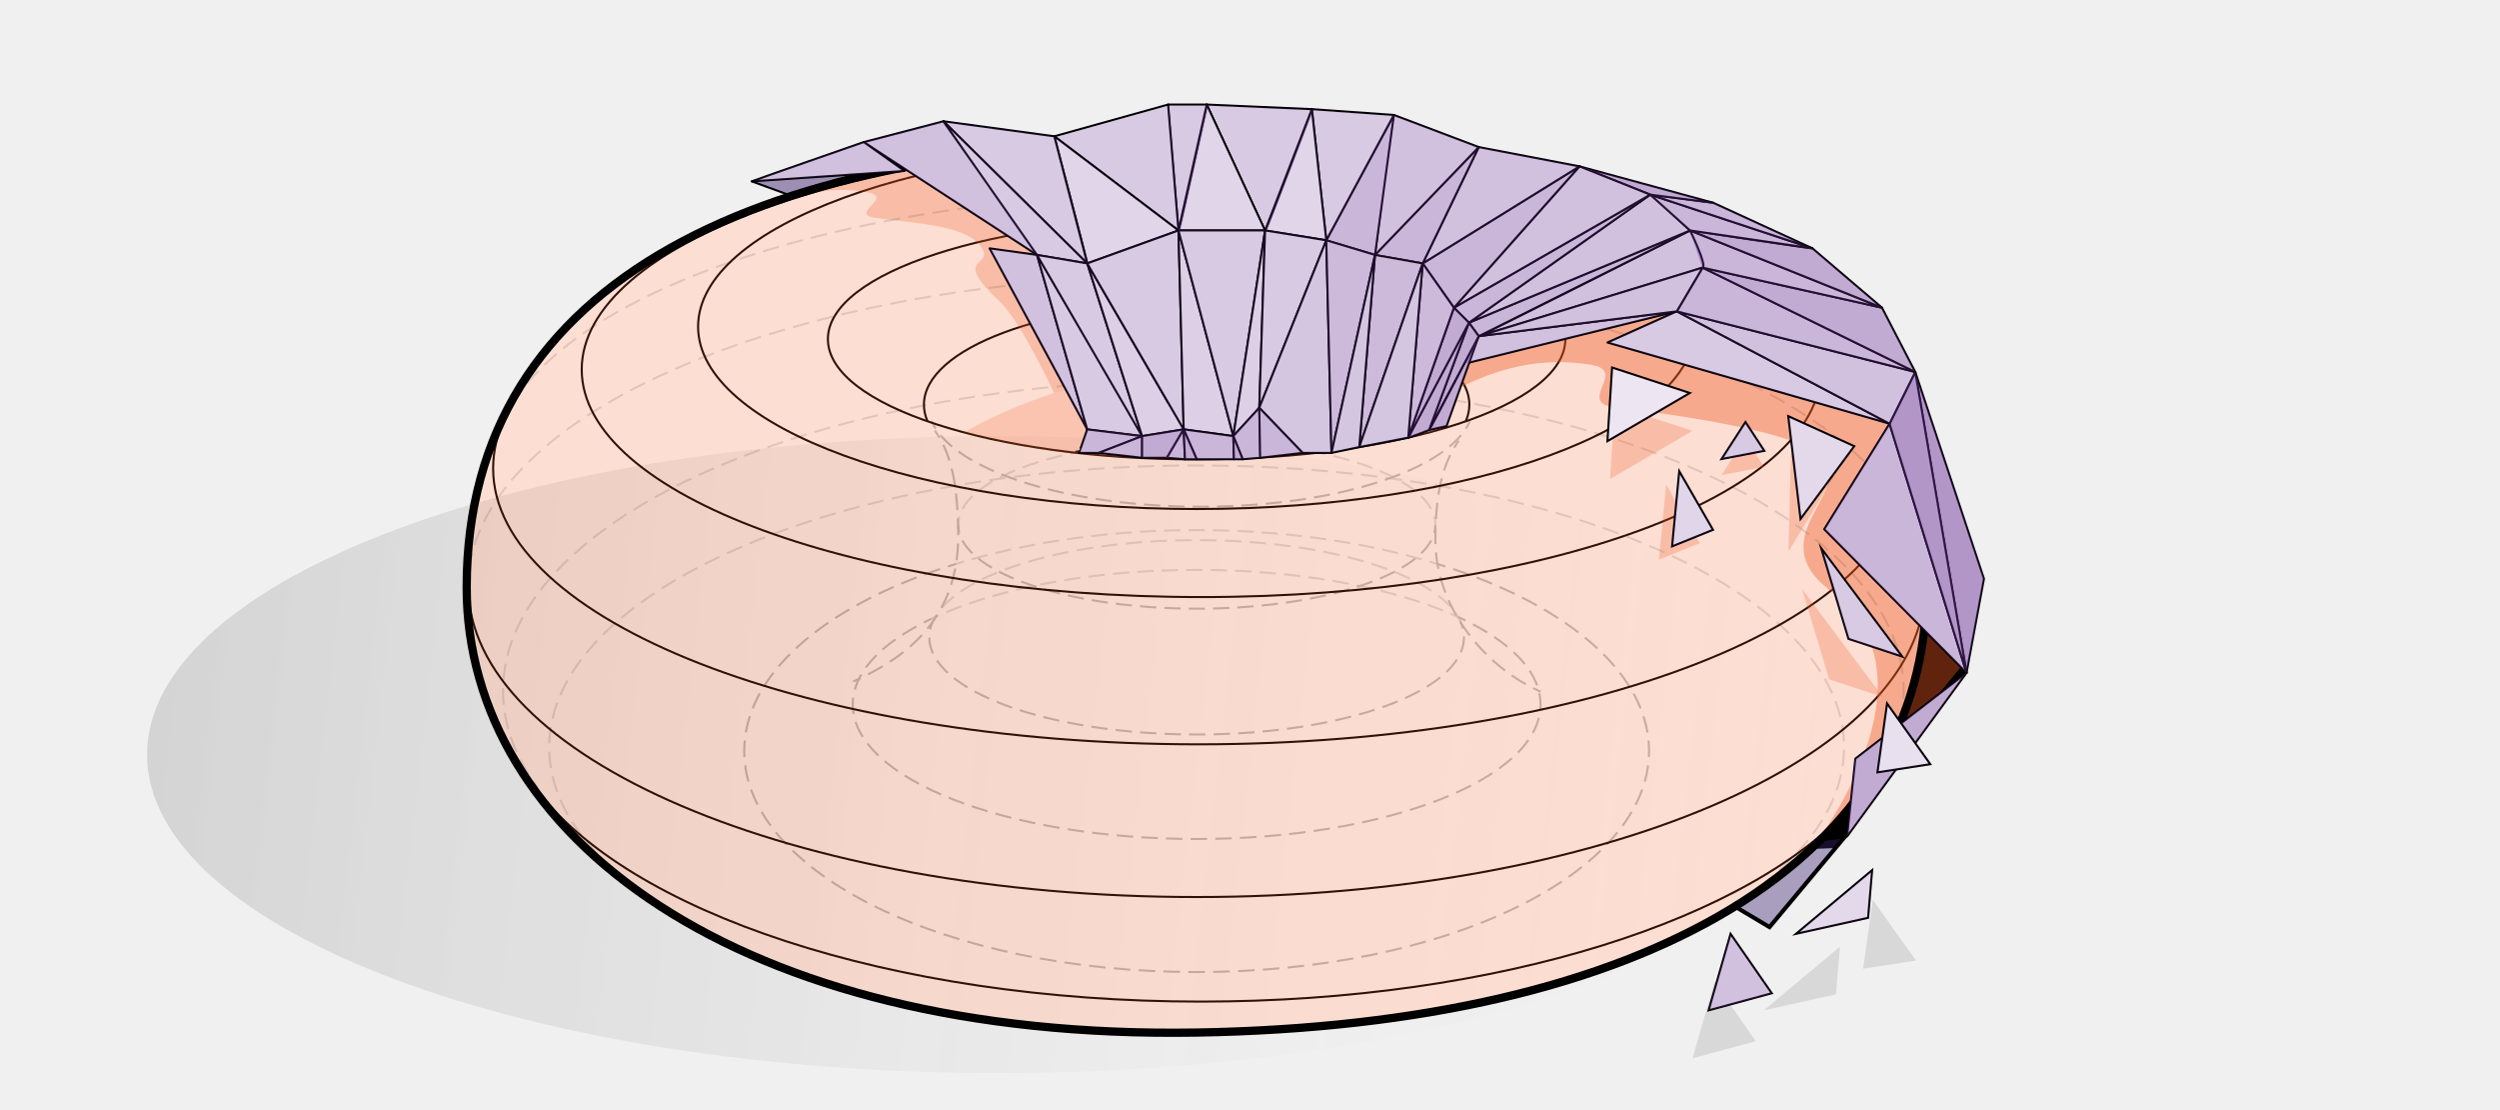
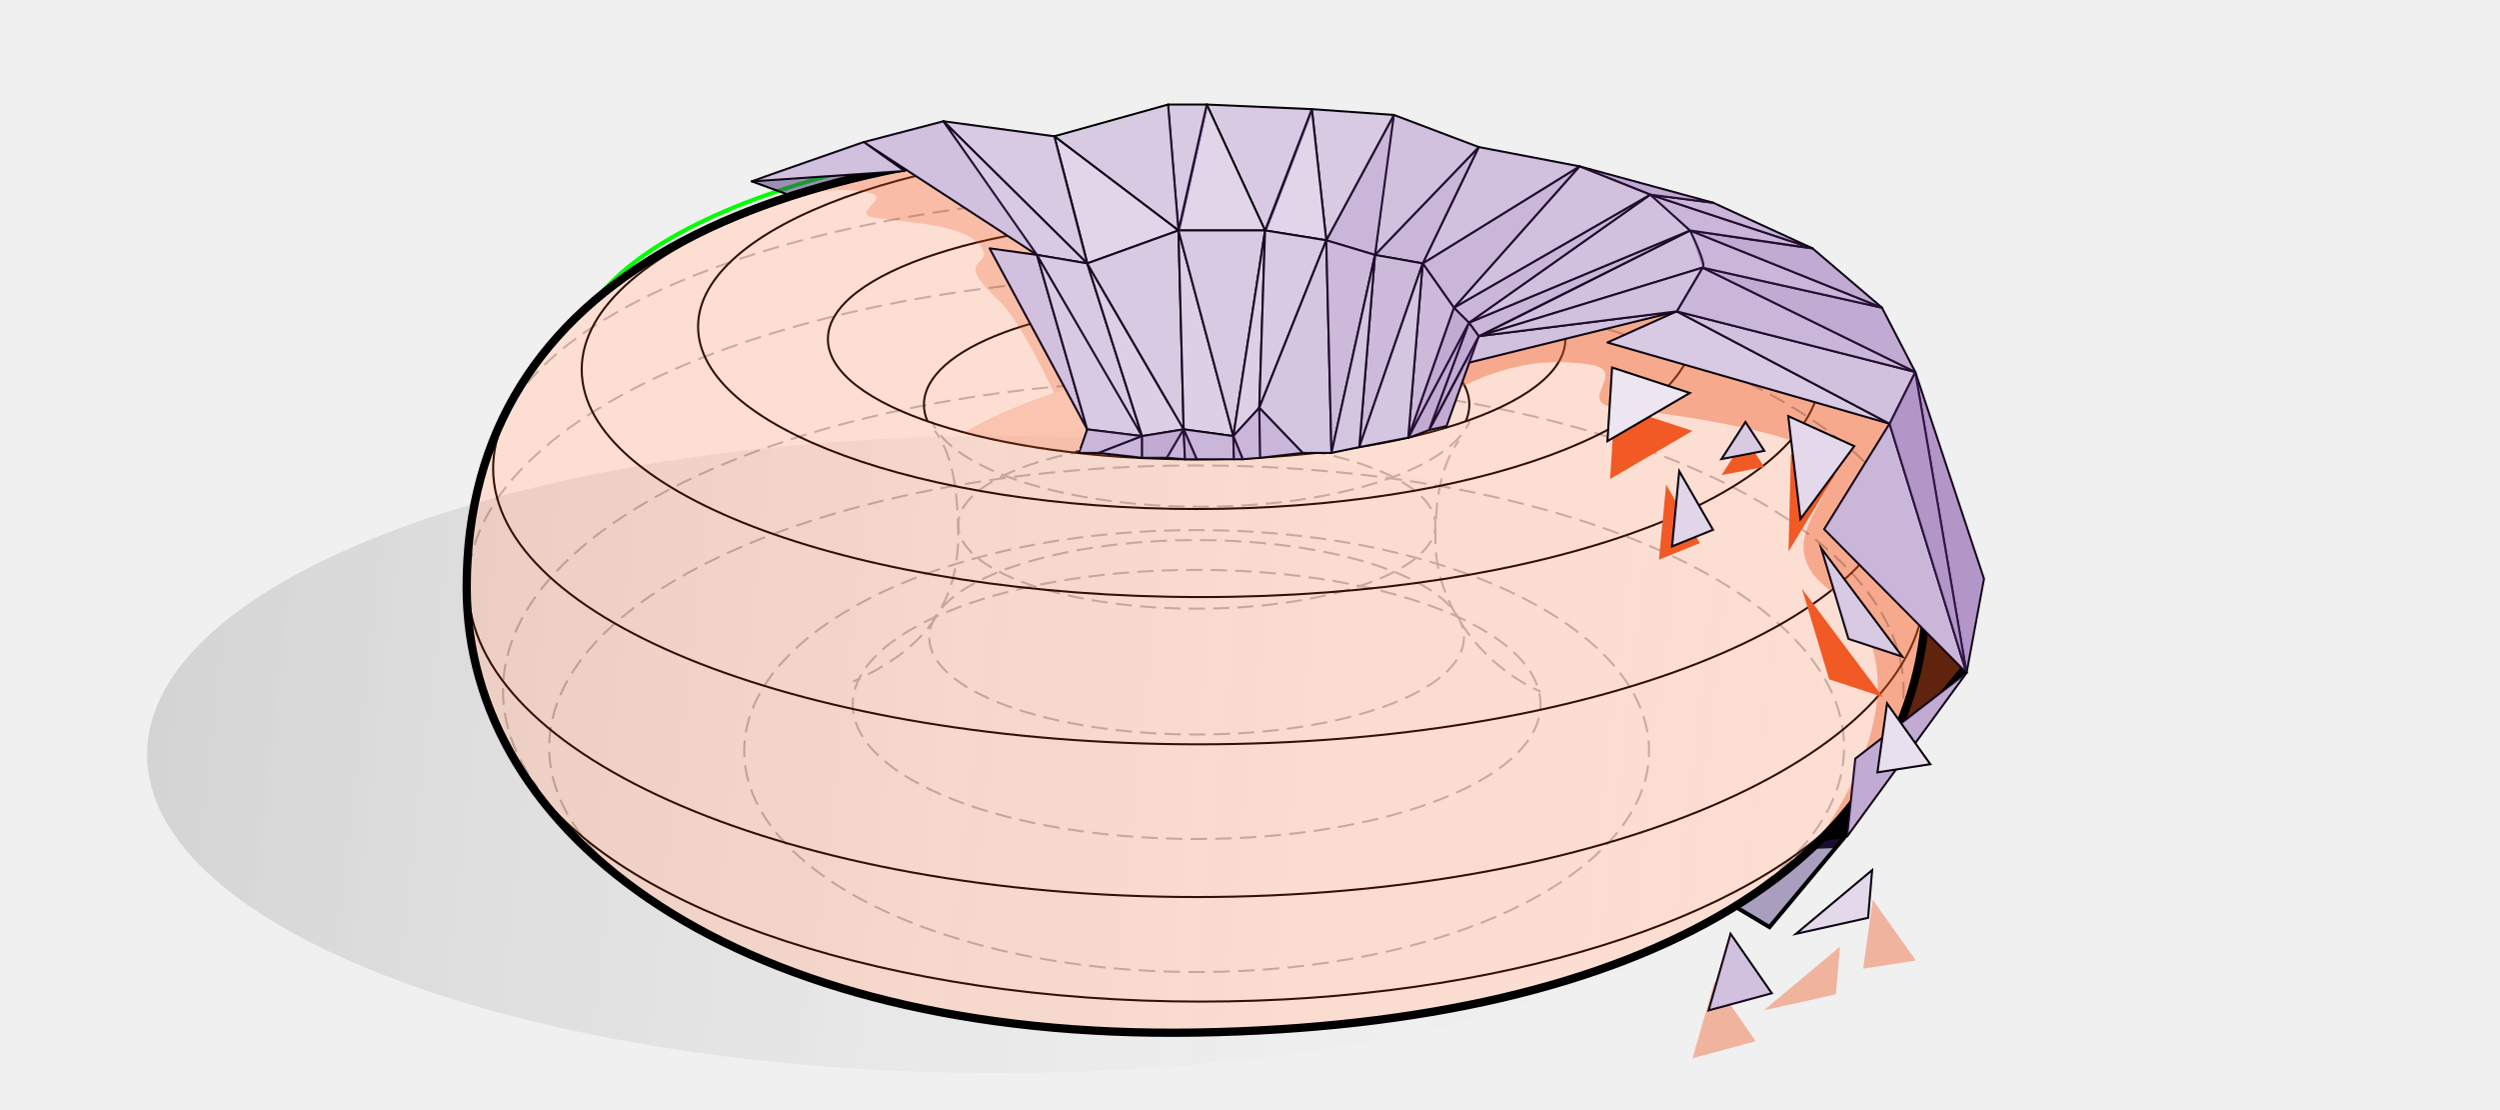
<svg xmlns="http://www.w3.org/2000/svg" version="1.1" x="0px" y="0px" viewBox="0 0 603.91 267.91" style="enable-background:new 0 0 603.91 267.91;" xml:space="preserve">
  <style type="text/css">
	.st0{display:none;}
	.st1{display:inline;fill:none;stroke:#00FF00;stroke-miterlimit:10;}
	.st2{opacity:0.4;fill:#3F2370;}
	.st3{fill:none;stroke:#000000;stroke-miterlimit:10;}
	.st4{opacity:0.47;fill:#3F2370;}
	.st5{fill:none;stroke:#000000;stroke-width:0.5;stroke-linejoin:round;stroke-miterlimit:10;}
	.st6{display:none;fill:#FFFFFF;}
	.st7{fill:#FFFFFF;}
	.st8{opacity:0.15;fill:url(#SVGID_1_);}
	.st9{fill:none;stroke:#000000;stroke-width:0.5;stroke-miterlimit:10;}
	.st10{opacity:0.2;fill:#F15A24;}
	.st11{opacity:0.4;fill:#F15A24;}
	.st12{opacity:0.25;fill:#F15A24;}
	.st13{opacity:0.25;}
	.st14{opacity:0.5;}
	.st15{fill:none;stroke:#000000;stroke-width:0.5;stroke-miterlimit:10;stroke-dasharray:4.004,2.002;}
	.st16{fill:none;stroke:#000000;stroke-width:0.5;stroke-miterlimit:10;stroke-dasharray:4.025,2.013;}
	.st17{fill:none;stroke:#000000;stroke-width:0.5;stroke-miterlimit:10;stroke-dasharray:3.976,1.988;}
	.st18{fill:none;stroke:#000000;stroke-width:0.5;stroke-miterlimit:10;stroke-dasharray:4.002,2.001;}
	.st19{fill:none;stroke:#000000;stroke-width:0.5;stroke-miterlimit:10;stroke-dasharray:3.95,1.975;}
	.st20{fill:none;stroke:#000000;stroke-width:0.5;stroke-miterlimit:10;stroke-dasharray:3.997,1.998;}
	.st21{fill:none;stroke:#000000;stroke-width:0.5;stroke-miterlimit:10;stroke-dasharray:3.975,1.988;}
	.st22{fill:none;stroke:#000000;stroke-width:0.5;stroke-miterlimit:10;stroke-dasharray:3.948,1.974;}
	.st23{fill:none;stroke:#000000;stroke-width:0.5;stroke-miterlimit:10;stroke-dasharray:4.005,2.002;}
	.st24{fill:none;stroke:#000000;stroke-width:0.5;stroke-miterlimit:10;stroke-dasharray:3.928,1.964;}
	.st25{fill:none;stroke:#000000;stroke-width:0.5;stroke-miterlimit:10;stroke-dasharray:4.007,2.003;}
	.st26{fill:none;stroke:#000000;stroke-width:0.5;stroke-miterlimit:10;stroke-dasharray:3.924,1.962;}
	.st27{fill:none;stroke:#000000;stroke-width:0.5;stroke-miterlimit:10;stroke-dasharray:3.924,1.962;}
	.st28{fill:none;stroke:#000000;stroke-width:0.5;stroke-miterlimit:10;stroke-dasharray:3.926,1.963;}
	.st29{fill:none;stroke:#000000;stroke-width:0.5;stroke-miterlimit:10;stroke-dasharray:4.002,2.001;}
	.st30{fill:none;stroke:#000000;stroke-width:0.5;stroke-miterlimit:10;stroke-dasharray:4.047,2.024;}
	.st31{fill:none;stroke:#000000;stroke-width:2;stroke-miterlimit:10;}
	.st32{fill:#FFFFFF;stroke:#000000;stroke-width:0.5;stroke-linecap:round;stroke-linejoin:round;stroke-miterlimit:10;}
	.st33{fill:#FFFFFF;stroke:#000000;stroke-width:0.5;stroke-linejoin:round;stroke-miterlimit:10;}
	.st34{opacity:0.4;fill:#662D91;}
	.st35{opacity:0.35;fill:#662D91;}
	.st36{opacity:0.5;fill:#662D91;}
	.st37{opacity:0.25;fill:#662D91;}
	.st38{opacity:0.3;fill:#662D91;}
	.st39{opacity:0.2;fill:#662D91;}
	.st40{opacity:0.23;fill:#662D91;}
	.st41{opacity:0.28;fill:#662D91;}
	.st42{opacity:0.33;fill:#662D91;}
	.st43{fill:#F15A24;}
	.st44{opacity:0.4;}
	.st45{fill:#FFFFFF;stroke:#000000;stroke-width:0.5;stroke-miterlimit:10;}
	.st46{opacity:0.12;fill:#662D91;}
	.st47{opacity:0.18;fill:#662D91;}
	.st48{opacity:0.15;fill:#662D91;}
</style>
-   <g id="Outline_1_" class="st0">
-     <ellipse class="st1" cx="289.18" cy="81.73" rx="89.11" ry="29.06" />
-     <ellipse class="st1" cx="289.18" cy="78.72" rx="120.48" ry="44.06" />
-     <ellipse class="st1" cx="289.18" cy="87.85" rx="150.94" ry="56.2" />
-     <ellipse class="st1" cx="289.63" cy="112.98" rx="170.46" ry="66.64" />
-     <ellipse class="st1" cx="289.18" cy="141.4" rx="176.02" ry="75.11" />
-     <ellipse class="st1" cx="287.31" cy="166.66" rx="166.75" ry="75.11" />
-     <ellipse class="st1" cx="290.51" cy="180.34" rx="153.77" ry="68.08" />
-     <ellipse class="st1" cx="289.18" cy="97.58" rx="65.9" ry="24.64" />
-     <ellipse class="st1" cx="289.18" cy="126.59" rx="59.19" ry="20.27" />
-     <ellipse class="st1" cx="289.18" cy="153.77" rx="64.6" ry="23.48" />
-     <ellipse class="st1" cx="289.18" cy="169.98" rx="83.11" ry="32.5" />
-     <ellipse class="st1" cx="289.18" cy="181.25" rx="109.33" ry="53.38" />
+   <g id="Outline_1_" class="st1">
+     <ellipse cx="289.18" cy="81.73" rx="89.11" ry="29.06" />
+     <ellipse cx="289.18" cy="78.72" rx="120.48" ry="44.06" />
+     <ellipse cx="289.18" cy="87.85" rx="150.94" ry="56.2" />
+     <ellipse cx="289.63" cy="112.98" rx="170.46" ry="66.64" />
+     <ellipse cx="289.18" cy="141.4" rx="176.02" ry="75.11" />
+     <ellipse cx="287.31" cy="166.66" rx="166.75" ry="75.11" />
+     <ellipse cx="290.51" cy="180.34" rx="153.77" ry="68.08" />
+     <ellipse cx="289.18" cy="97.58" rx="65.9" ry="24.64" />
+     <ellipse cx="289.18" cy="126.59" rx="59.19" ry="20.27" />
+     <ellipse cx="289.18" cy="153.77" rx="64.6" ry="23.48" />
+     <ellipse cx="289.18" cy="169.98" rx="83.11" ry="32.5" />
+     <ellipse cx="289.18" cy="181.25" rx="109.33" ry="53.38" />
  </g>
  <g id="Layer_11">
    <path d="M459.35,148c0,0-25.77,57.4-25.49,57.3c0.28-0.09,10.23-0.47,10.23-0.47l31.08-42.3l-12.85-18.96L459.35,148z" />
    <polygon class="st2" points="400.69,207.91 427.62,223.95 446.31,202.05  " />
    <polygon class="st3" points="400.69,207.91 427.62,223.95 445.99,201.94  " />
    <path class="st4" d="M181.67,43.81c0.21-0.14,25.77-5.67,25.77-5.67l-3.16,13.95L181.67,43.81z" />
    <path class="st5" d="M181.67,43.81c0.21-0.14,25.77-5.67,25.77-5.67l-3.16,13.95L181.67,43.81z" />
  </g>
  <g id="Layer_16">
</g>
  <g id="Layer_17">
</g>
  <g id="base_white">
    <path class="st6" d="M463.02,115.87c1.87,7.86,2.85,16.4,2.86,25.68c0.02,45.93-32.91,79.41-89.97,95.96" />
    <path class="st7" d="M464.89,141.55c0.03,65.57-67.09,105.76-175.71,107.56c-110.41,1.83-175.71-47.57-175.71-107.56   c0-75.47,72.7-107.56,175.71-107.56C386.22,33.99,464.85,58.29,464.89,141.55z" />
  </g>
  <g id="Shadow">
    <linearGradient id="SVGID_1_" gradientUnits="userSpaceOnUse" x1="454.384" y1="206.695" x2="-30.698" y2="151.18">
      <stop offset="0" style="stop-color:#FFFFFF;stop-opacity:0" />
      <stop offset="0.963" style="stop-color:#000000" />
    </linearGradient>
    <ellipse class="st8" cx="241.14" cy="182.29" rx="205.6" ry="76.93" />
  </g>
-   <g id="Foreground_Lines">
-     <ellipse class="st9" cx="289.18" cy="81.91" rx="89.11" ry="29.06" />
-     <ellipse class="st9" cx="289.18" cy="78.9" rx="120.48" ry="44.06" />
-     <ellipse class="st9" cx="290.35" cy="89.27" rx="149.77" ry="54.96" />
-     <path class="st9" d="M457.71,101.99c1.57,3.63,2.38,7.37,2.38,11.17c0,36.8-76.32,66.64-170.46,66.64s-170.46-29.84-170.46-66.64   c0-4.18,0.98-8.27,2.87-12.24" />
-     <path class="st9" d="M465.2,141.58c0,41.48-78.81,75.11-176.02,75.11s-176.02-33.63-176.02-75.11" />
-     <path class="st9" d="M448.22,193.76c-24.39,28.19-85.95,48.19-158.05,48.19c-75.07,0-138.73-21.69-160.88-51.73" />
-     <path class="st9" d="M224.15,101.78c-0.57-1.31-0.87-2.65-0.87-4.02c0-13.61,29.5-24.64,65.9-24.64s65.9,11.03,65.9,24.64   c0,1.37-0.3,2.71-0.87,4.02" />
-     <path class="st9" d="M259.87,109.15c8.64-1.69,18.65-2.66,29.31-2.66c10.94,0,21.18,1.02,29.97,2.79" />
+   <g id="Foreground_Lines" class="st9">
+     <ellipse cx="289.18" cy="81.91" rx="89.11" ry="29.06" />
+     <ellipse cx="289.18" cy="78.9" rx="120.48" ry="44.06" />
+     <ellipse cx="290.35" cy="89.27" rx="149.77" ry="54.96" />
+     <path d="M457.71,101.99c1.57,3.63,2.38,7.37,2.38,11.17c0,36.8-76.32,66.64-170.46,66.64s-170.46-29.84-170.46-66.64   c0-4.18,0.98-8.27,2.87-12.24" />
+     <path d="M465.2,141.58c0,41.48-78.81,75.11-176.02,75.11s-176.02-33.63-176.02-75.11" />
+     <path d="M448.22,193.76c-24.39,28.19-85.95,48.19-158.05,48.19c-75.07,0-138.73-21.69-160.88-51.73" />
+     <path d="M224.15,101.78c-0.57-1.31-0.87-2.65-0.87-4.02c0-13.61,29.5-24.64,65.9-24.64s65.9,11.03,65.9,24.64   c0,1.37-0.3,2.71-0.87,4.02" />
+     <path d="M259.87,109.15c8.64-1.69,18.65-2.66,29.31-2.66c10.94,0,21.18,1.02,29.97,2.79" />
  </g>
  <g id="shading">
    <path class="st10" d="M348.69,103.49c-15.08,4.79-34.07,7.48-59.52,7.48c-28.26,0-42.34-2.83-56.19-6.5   c9.43-5.68,33.56-16.01,57.36-15.2C313.12,90.05,338.6,97.21,348.69,103.49z" />
    <path class="st11" d="M346.88,96.98l15.81-38.79l97.34,37.3l13.78,65.68L438,204.74c0,0,32.33-41.03,4.4-61.99   c-17.25-12.94,5.77-24.1-1.62-32.17c-5.57-6.08-35.57-10.48-50.08-12.07c-10.34-1.13,3-8.89-6.19-10.39   C373.04,86.26,360.98,88.23,346.88,96.98z" />
    <path class="st12" d="M193.25,47.42l25.27-8.35l40.45,11.02l15.42,39.18l-19.66,5.66c0,0-7.99-17.27-13.06-22   C229.69,61.74,240,64.65,237.32,60c-3.2-5.54-15.68-6-25.57-7.34c-7.04-0.96,4.35-4.91-1.91-6.14   C205.31,45.63,200.54,45.45,193.25,47.42z" />
  </g>
  <g id="Background_Line" class="st13">
-     <g class="st14">
+     <g>
      <g>
        <path class="st9" d="M122.03,100.92c0.28-0.6,0.59-1.19,0.91-1.78" />
        <path class="st15" d="M123.94,97.42c18.09-29.21,85.41-50.9,165.68-50.9c81.98,0,150.44,22.62,166.77,52.77" />
        <path class="st9" d="M456.86,100.18c0.3,0.6,0.59,1.2,0.85,1.81" />
      </g>
    </g>
-     <g class="st14">
+     <g>
      <g>
        <path class="st9" d="M113.16,141.58c0-0.67,0.02-1.33,0.06-2" />
        <path class="st16" d="M113.4,137.58c4.87-39.63,81.7-71.12,175.77-71.12c94.86,0,172.19,32.02,175.88,72.11" />
        <path class="st9" d="M465.14,139.58c0.04,0.66,0.06,1.33,0.06,2" />
      </g>
    </g>
-     <g class="st14">
+     <g>
      <g>
        <path class="st9" d="M129.92,190.23c-0.4-0.54-0.79-1.09-1.16-1.63" />
        <path class="st17" d="M127.68,186.93c-3.99-6.39-6.12-13.13-6.12-20.09c0-41.48,75.77-75.11,169.24-75.11     s169.24,33.63,169.24,75.11c0,8.62-3.27,16.9-9.29,24.61" />
        <path class="st9" d="M450.13,192.23c-0.42,0.51-0.84,1.03-1.28,1.54" />
      </g>
    </g>
-     <g class="st14">
+     <g>
      <g>
        <path class="st9" d="M156.59,216.69c-0.55-0.38-1.1-0.77-1.64-1.16" />
        <path class="st18" d="M153.35,214.34c-13.13-9.96-20.63-21.51-20.63-33.82c0-37.6,70.05-68.08,156.46-68.08     s156.46,30.48,156.46,68.08c0,13.9-9.57,26.82-25.99,37.59" />
        <path class="st9" d="M418.82,218.66c-0.56,0.36-1.12,0.71-1.7,1.07" />
      </g>
    </g>
    <g>
      <g>
        <path class="st9" d="M352.82,149.9c0.3,0.62,0.53,1.24,0.69,1.88" />
        <path class="st19" d="M353.78,153.73c0,0.07,0,0.15,0,0.22c0,12.97-28.92,23.48-64.6,23.48s-64.6-10.51-64.6-23.48     c0-0.3,0.02-0.6,0.05-0.9" />
        <path class="st9" d="M224.78,152.07c0.14-0.64,0.35-1.27,0.63-1.9" />
      </g>
    </g>
-     <g class="st14">
+     <g>
      <g>
        <path class="st9" d="M225.41,150.17c0.26-0.59,0.59-1.17,0.97-1.75" />
        <path class="st20" d="M227.59,146.84c8.28-9.49,32.73-16.37,61.59-16.37c29.4,0,54.21,7.13,62.03,16.9" />
        <path class="st9" d="M351.81,148.17c0.39,0.57,0.73,1.14,1.01,1.72" />
      </g>
    </g>
    <g>
      <g>
        <path class="st9" d="M352.37,149.05c0.61,0.28,1.22,0.57,1.81,0.86" />
        <path class="st21" d="M355.95,150.81c10.27,5.41,16.34,12.1,16.34,19.36c0,17.95-37.21,32.5-83.11,32.5s-83.11-14.55-83.11-32.5     c0-7.24,6.06-13.93,16.3-19.33" />
        <path class="st9" d="M223.25,150.37c0.59-0.3,1.18-0.59,1.8-0.88" />
      </g>
    </g>
-     <g class="st14">
+     <g>
      <g>
        <path class="st9" d="M225.04,149.49c0.59-0.28,1.2-0.56,1.81-0.83" />
        <path class="st22" d="M228.67,147.88c15.16-6.29,36.66-10.22,60.51-10.22c23.82,0,45.3,3.92,60.45,10.2" />
        <path class="st9" d="M350.54,148.24c0.62,0.27,1.23,0.53,1.83,0.81" />
      </g>
    </g>
    <g>
      <g>
        <path class="st9" d="M347.38,136.24c0.64,0.2,1.28,0.4,1.91,0.6" />
        <path class="st23" d="M351.2,137.46c28.58,9.63,47.31,25.73,47.31,43.97c0,29.48-48.95,53.38-109.33,53.38     s-109.33-23.9-109.33-53.38c0-18.45,19.17-34.72,48.32-44.31" />
        <path class="st9" d="M229.11,136.82c0.63-0.2,1.27-0.4,1.91-0.6" />
      </g>
    </g>
-     <g class="st14">
+     <g>
      <g>
        <path class="st9" d="M231.02,136.22c0.63-0.19,1.27-0.39,1.91-0.57" />
        <path class="st24" d="M234.82,135.1c16.01-4.49,34.57-7.05,54.35-7.05c20.2,0,39.11,2.67,55.35,7.34" />
        <path class="st9" d="M345.47,135.66c0.64,0.19,1.28,0.38,1.91,0.58" />
      </g>
    </g>
-     <g class="st14">
+     <g>
      <g>
        <path class="st9" d="M231.56,126.77c0-0.67,0.09-1.32,0.27-1.97" />
        <path class="st25" d="M232.58,122.94c2.99-5.49,12.28-10.2,25.14-13.15" />
        <path class="st9" d="M258.71,109.57c0.64-0.14,1.3-0.28,1.96-0.41" />
      </g>
    </g>
    <g>
      <g>
        <path class="st9" d="M346.88,126.77c0,0.67-0.09,1.32-0.27,1.97" />
        <path class="st26" d="M345.88,130.55c-5.05,9.38-28.49,16.48-56.66,16.48c-29.04,0-53.07-7.55-57.08-17.37" />
        <path class="st9" d="M231.83,128.74c-0.18-0.65-0.27-1.31-0.27-1.97" />
      </g>
    </g>
-     <g class="st14">
+     <g>
      <g>
        <path class="st9" d="M318.42,109.29c0.66,0.14,1.31,0.28,1.95,0.42" />
        <path class="st27" d="M322.28,110.16c12.74,3.14,21.7,8.04,24.01,13.71" />
        <path class="st9" d="M346.61,124.79c0.18,0.65,0.27,1.31,0.27,1.97" />
      </g>
    </g>
    <g>
      <g>
        <path class="st9" d="M355.2,101.78c-0.26,0.59-0.58,1.18-0.95,1.76" />
        <path class="st28" d="M353.09,105.12c-8.37,10.01-33.37,17.28-62.91,17.28c-30.29,0-55.81-7.64-63.52-18.05" />
        <path class="st9" d="M226.1,103.54c-0.37-0.58-0.69-1.16-0.95-1.76" />
      </g>
    </g>
    <g>
      <g>
        <path class="st9" d="M372.29,167.08c-0.61-0.27-1.21-0.56-1.8-0.86" />
        <path class="st29" d="M368.72,165.28c-12.17-6.9-21.84-20.18-21.84-34.8c0-7.55,0.71-15.3,4.05-21.47" />
        <path class="st9" d="M351.43,108.13c0.34-0.57,0.71-1.13,1.1-1.67" />
      </g>
    </g>
    <g>
      <g>
        <path class="st9" d="M206.15,164.64c0.61-0.27,1.21-0.55,1.82-0.84" />
        <path class="st30" d="M209.78,162.9c12.22-6.26,22.22-16.06,21.78-34.87c-0.18-7.55-0.75-15.29-4.06-21.46" />
        <path class="st9" d="M227,105.69c-0.34-0.57-0.7-1.13-1.1-1.67" />
      </g>
    </g>
  </g>
  <g id="Color">
    <path class="st10" d="M465.91,141.87c0.03,65.57-67.35,105.76-176.4,107.56c-110.84,1.83-176.4-47.57-176.4-107.56   c0-75.47,72.98-107.56,176.4-107.56C386.93,34.31,465.87,58.6,465.91,141.87z" />
  </g>
  <g id="Outline_2_">
    <path class="st31" d="M465.58,141.87c0.03,65.57-67.35,105.76-176.4,107.56c-110.84,1.83-176.4-47.57-176.4-107.56   c0-75.47,72.98-107.56,176.4-107.56C386.6,34.31,465.54,58.6,465.58,141.87z" />
  </g>
-   <g id="overlay_white">
-     <polygon class="st32" points="475.23,162.53 448.37,183.26 446.37,202.05  " />
-     <polygon class="st32" points="456.63,102.35 440.84,127.84 475.23,162.53  " />
-     <polygon class="st32" points="462.84,89.86 475.23,162.53 479.44,139.81  " />
-     <polygon class="st32" points="456.63,102.35 462.84,89.86 475.23,162.53  " />
-     <polygon class="st32" points="405.21,75.21 388.46,82.74 456.63,102.35  " />
+   <g id="overlay_white" class="st32">
+     <polygon points="475.23,162.53 448.37,183.26 446.37,202.05  " />
+     <polygon points="456.63,102.35 440.84,127.84 475.23,162.53  " />
+     <polygon points="462.84,89.86 475.23,162.53 479.44,139.81  " />
+     <polygon points="456.63,102.35 462.84,89.86 475.23,162.53  " />
+     <polygon points="405.21,75.21 388.46,82.74 456.63,102.35  " />
    <polygon class="st33" points="462.84,89.86 405.21,75.21 456.63,102.35  " />
-     <polygon class="st32" points="411.44,64.65 405.21,75.21 462.84,89.86  " />
-     <polygon class="st32" points="454.79,74.33 462.84,89.86 411.44,64.65  " />
-     <polygon class="st32" points="408.42,55.67 411.44,64.65 454.79,74.33  " />
-     <path class="st32" d="M438,60c-0.84,0-29.58-4.33-29.58-4.33l46.37,18.65L438,60z" />
-     <path class="st32" d="M357.35,81.21c0.7-0.14,51.07-25.53,51.07-25.53s4.23,8.6,3.02,8.98C410.23,65.02,357.35,81.21,357.35,81.21z   " />
-     <path class="st32" d="M354,87.84c0.42-0.35,3.35-6.63,3.35-6.63l47.86-6L354,87.84z" />
-     <polygon class="st32" points="411.44,64.65 357.35,81.21 405.21,75.21  " />
-     <path class="st32" d="M345.35,103.87c0.42-0.42,12-22.66,12-22.66l-7.78,21.71L345.35,103.87z" />
-     <polygon class="st32" points="354.98,77.95 357.35,81.21 408.42,55.67  " />
-     <path class="st32" d="M398.79,47.02c0.42,0,9.63,8.65,9.63,8.65l-53.44,22.28L398.79,47.02z" />
-     <polygon class="st32" points="438,60 398.79,47.02 408.42,55.67  " />
-     <polygon class="st32" points="414,48.98 398.79,47.02 438,60  " />
-     <polygon class="st32" points="381.7,40.19 398.79,47.02 414,48.98  " />
-     <polygon class="st32" points="354.98,77.95 398.79,47.02 351.35,74.33  " />
-     <polygon class="st32" points="381.7,40.19 351.35,74.33 398.79,47.02  " />
-     <polygon class="st32" points="345.35,103.87 357.35,81.21 354.98,77.95  " />
-     <path class="st32" d="M340.32,105.71c0.37,0,5.02-1.84,5.02-1.84l9.63-25.92L340.32,105.71z" />
-     <polygon class="st32" points="351.35,74.33 340.32,105.71 354.98,77.95  " />
-     <polygon class="st32" points="343.81,63.63 351.35,74.33 381.7,40.19  " />
-     <polygon class="st32" points="357.35,35.53 381.7,40.19 343.81,63.63  " />
-     <polygon class="st32" points="332.28,61.58 343.81,63.63 357.35,35.53  " />
-     <path class="st32" d="M336.84,27.77c-0.42,0.14-4.56,33.81-4.56,33.81l25.07-26.05L336.84,27.77z" />
-     <polygon class="st32" points="320.51,58.05 336.84,27.77 332.28,61.58  " />
-     <polygon class="st32" points="317.02,26.37 320.51,58.05 336.84,27.77  " />
-     <path class="st32" d="M305.72,55.67c0.7-0.98,11.3-29.3,11.3-29.3l3.49,31.67L305.72,55.67z" />
-     <polygon class="st32" points="291.63,25.26 305.72,55.67 317.02,26.37  " />
-     <path class="st32" d="M284.79,55.67c0.7-2.09,6.84-30.42,6.84-30.42l14.09,30.42H284.79z" />
-     <path class="st32" d="M282.28,25.26c-0.14,0.28,2.51,30.42,2.51,30.42l6.84-30.42H282.28z" />
-     <polygon class="st32" points="254.79,32.93 284.79,55.67 282.28,25.26  " />
-     <path class="st32" d="M262.74,63.63c-0.14-1.12-7.95-30.7-7.95-30.7l30,22.74L262.74,63.63z" />
-     <polygon class="st32" points="228,29.3 254.79,32.93 262.74,63.63  " />
-     <path class="st32" d="M208.74,34.33L228,29.3c0,0,23.72,33.02,22.6,32.28C249.49,60.84,208.74,34.33,208.74,34.33z" />
-     <polygon class="st32" points="262.74,63.63 250.6,61.58 228,29.3  " />
-     <polygon class="st32" points="262.74,103.72 250.6,61.58 239.16,60  " />
-     <path class="st32" d="M276,105.35c-0.28-0.98-25.4-43.77-25.4-43.77l12.14,42.14L276,105.35z" />
-     <polygon class="st32" points="262.74,63.63 250.6,61.58 276,105.35  " />
-     <path class="st32" d="M286.05,103.72c0,0.09-23.3-40.09-23.3-40.09L276,105.35L286.05,103.72z" />
-     <polygon class="st32" points="284.79,55.67 262.74,63.63 286.05,103.72  " />
-     <polygon class="st32" points="298.05,105.35 286.05,103.72 284.79,55.67  " />
-     <polygon class="st32" points="305.72,55.67 284.79,55.67 298.05,105.35  " />
-     <polygon class="st32" points="304.32,98.51 298.05,105.35 305.72,55.67  " />
-     <polygon class="st32" points="320.51,58.05 305.72,55.67 304.32,98.51  " />
-     <polygon class="st32" points="314.79,109.4 304.32,98.51 320.51,58.05 321.77,109.4  " />
-     <polygon class="st32" points="332.28,61.58 320.51,58.05 321.77,109.4  " />
-     <polygon class="st32" points="343.81,63.63 332.28,61.58 328.48,108  " />
-     <polygon class="st32" points="321.77,109.4 328.48,108 332.28,61.58  " />
-     <polygon class="st32" points="340.32,105.71 343.81,63.63 351.35,74.33  " />
-     <polygon class="st32" points="328.48,108 340.32,105.71 343.81,63.63  " />
-     <path class="st32" d="M181.67,43.81c0.21-0.14,27.07-9.49,27.07-9.49l9.84,6.98L181.67,43.81z" />
-     <path class="st32" d="M260.72,109.4c0.07,0,2.02-5.67,2.02-5.67l13.26,1.63l-10.47,4.05H260.72z" />
-     <polygon class="st32" points="276,110.58 276,105.35 265.53,109.4  " />
-     <polyline class="st32" points="286.05,103.72 276,105.35 276,110.58 282,110.58 286.05,103.72  " />
-     <polygon class="st32" points="286.36,110.93 286.05,103.72 282,110.58  " />
-     <polyline class="st32" points="298.05,105.35 286.05,103.72 289.19,110.93 298.19,110.93 298.05,105.35  " />
-     <polygon class="st32" points="286.36,110.93 289.19,110.93 286.05,103.72  " />
-     <path class="st32" d="M304.53,110.58c0.1,0-0.21-12.07-0.21-12.07l-6.28,6.84l2.27,5.58L304.53,110.58z" />
-     <polygon class="st32" points="298.19,110.93 300.31,110.93 298.05,105.35  " />
-     <polygon class="st32" points="304.53,110.58 314.79,109.4 304.32,98.51  " />
+     <polygon points="411.44,64.65 405.21,75.21 462.84,89.86  " />
+     <polygon points="454.79,74.33 462.84,89.86 411.44,64.65  " />
+     <polygon points="408.42,55.67 411.44,64.65 454.79,74.33  " />
+     <path d="M438,60c-0.84,0-29.58-4.33-29.58-4.33l46.37,18.65L438,60z" />
+     <path d="M357.35,81.21c0.7-0.14,51.07-25.53,51.07-25.53s4.23,8.6,3.02,8.98C410.23,65.02,357.35,81.21,357.35,81.21z   " />
+     <path d="M354,87.84c0.42-0.35,3.35-6.63,3.35-6.63l47.86-6L354,87.84z" />
+     <polygon points="411.44,64.65 357.35,81.21 405.21,75.21  " />
+     <path d="M345.35,103.87c0.42-0.42,12-22.66,12-22.66l-7.78,21.71L345.35,103.87z" />
+     <polygon points="354.98,77.95 357.35,81.21 408.42,55.67  " />
+     <path d="M398.79,47.02c0.42,0,9.63,8.65,9.63,8.65l-53.44,22.28L398.79,47.02z" />
+     <polygon points="438,60 398.79,47.02 408.42,55.67  " />
+     <polygon points="414,48.98 398.79,47.02 438,60  " />
+     <polygon points="381.7,40.19 398.79,47.02 414,48.98  " />
+     <polygon points="354.98,77.95 398.79,47.02 351.35,74.33  " />
+     <polygon points="381.7,40.19 351.35,74.33 398.79,47.02  " />
+     <polygon points="345.35,103.87 357.35,81.21 354.98,77.95  " />
+     <path d="M340.32,105.71c0.37,0,5.02-1.84,5.02-1.84l9.63-25.92L340.32,105.71z" />
+     <polygon points="351.35,74.33 340.32,105.71 354.98,77.95  " />
+     <polygon points="343.81,63.63 351.35,74.33 381.7,40.19  " />
+     <polygon points="357.35,35.53 381.7,40.19 343.81,63.63  " />
+     <polygon points="332.28,61.58 343.81,63.63 357.35,35.53  " />
+     <path d="M336.84,27.77c-0.42,0.14-4.56,33.81-4.56,33.81l25.07-26.05L336.84,27.77z" />
+     <polygon points="320.51,58.05 336.84,27.77 332.28,61.58  " />
+     <polygon points="317.02,26.37 320.51,58.05 336.84,27.77  " />
+     <path d="M305.72,55.67c0.7-0.98,11.3-29.3,11.3-29.3l3.49,31.67L305.72,55.67z" />
+     <polygon points="291.63,25.26 305.72,55.67 317.02,26.37  " />
+     <path d="M284.79,55.67c0.7-2.09,6.84-30.42,6.84-30.42l14.09,30.42H284.79z" />
+     <path d="M282.28,25.26c-0.14,0.28,2.51,30.42,2.51,30.42l6.84-30.42H282.28z" />
+     <polygon points="254.79,32.93 284.79,55.67 282.28,25.26  " />
+     <path d="M262.74,63.63c-0.14-1.12-7.95-30.7-7.95-30.7l30,22.74L262.74,63.63z" />
+     <polygon points="228,29.3 254.79,32.93 262.74,63.63  " />
+     <path d="M208.74,34.33L228,29.3c0,0,23.72,33.02,22.6,32.28C249.49,60.84,208.74,34.33,208.74,34.33z" />
+     <polygon points="262.74,63.63 250.6,61.58 228,29.3  " />
+     <polygon points="262.74,103.72 250.6,61.58 239.16,60  " />
+     <path d="M276,105.35c-0.28-0.98-25.4-43.77-25.4-43.77l12.14,42.14L276,105.35z" />
+     <polygon points="262.74,63.63 250.6,61.58 276,105.35  " />
+     <path d="M286.05,103.72c0,0.09-23.3-40.09-23.3-40.09L276,105.35L286.05,103.72z" />
+     <polygon points="284.79,55.67 262.74,63.63 286.05,103.72  " />
+     <polygon points="298.05,105.35 286.05,103.72 284.79,55.67  " />
+     <polygon points="305.72,55.67 284.79,55.67 298.05,105.35  " />
+     <polygon points="304.32,98.51 298.05,105.35 305.72,55.67  " />
+     <polygon points="320.51,58.05 305.72,55.67 304.32,98.51  " />
+     <polygon points="314.79,109.4 304.32,98.51 320.51,58.05 321.77,109.4  " />
+     <polygon points="332.28,61.58 320.51,58.05 321.77,109.4  " />
+     <polygon points="343.81,63.63 332.28,61.58 328.48,108  " />
+     <polygon points="321.77,109.4 328.48,108 332.28,61.58  " />
+     <polygon points="340.32,105.71 343.81,63.63 351.35,74.33  " />
+     <polygon points="328.48,108 340.32,105.71 343.81,63.63  " />
+     <path d="M181.67,43.81c0.21-0.14,27.07-9.49,27.07-9.49l9.84,6.98L181.67,43.81z" />
+     <path d="M260.72,109.4c0.07,0,2.02-5.67,2.02-5.67l13.26,1.63l-10.47,4.05H260.72z" />
+     <polygon points="276,110.58 276,105.35 265.53,109.4  " />
+     <polyline points="286.05,103.72 276,105.35 276,110.58 282,110.58 286.05,103.72  " />
+     <polygon points="286.36,110.93 286.05,103.72 282,110.58  " />
+     <polyline points="298.05,105.35 286.05,103.72 289.19,110.93 298.19,110.93 298.05,105.35  " />
+     <polygon points="286.36,110.93 289.19,110.93 286.05,103.72  " />
+     <path d="M304.53,110.58c0.1,0-0.21-12.07-0.21-12.07l-6.28,6.84l2.27,5.58L304.53,110.58z" />
+     <polygon points="298.19,110.93 300.31,110.93 298.05,105.35  " />
+     <polygon points="304.53,110.58 314.79,109.4 304.32,98.51  " />
  </g>
  <g id="Layer_10">
    <polygon class="st34" points="475.17,162.53 448.22,183.44 446.31,202.05  " />
    <polygon class="st35" points="456.57,102.35 440.78,127.84 475.17,162.53  " />
    <polygon class="st36" points="462.78,89.86 475.17,162.53 479.38,139.81  " />
    <polygon class="st36" points="456.57,102.35 462.78,89.86 475.17,162.53  " />
    <polygon class="st37" points="405.15,75.21 388.41,82.74 456.57,102.35  " />
    <polygon class="st38" points="462.78,89.86 405.15,75.21 456.57,102.35  " />
    <polygon class="st35" points="411.38,64.65 405.15,75.21 462.78,89.86  " />
    <polygon class="st34" points="454.73,74.33 462.78,89.86 411.38,64.65  " />
    <polygon class="st35" points="408.36,55.67 411.38,64.65 454.73,74.33  " />
    <path class="st34" d="M437.94,60c-0.84,0-29.58-4.33-29.58-4.33l46.37,18.65L437.94,60z" />
    <path class="st38" d="M357.29,81.21c0.7-0.14,51.07-25.53,51.07-25.53s4.23,8.6,3.02,8.98C410.17,65.02,357.29,81.21,357.29,81.21z   " />
    <path class="st38" d="M353.94,87.84c0.42-0.35,3.35-6.63,3.35-6.63l47.86-6L353.94,87.84z" />
    <polygon class="st38" points="411.38,64.65 357.29,81.21 405.15,75.21  " />
    <path class="st34" d="M345.29,103.87c0.42-0.42,12-22.66,12-22.66l-7.78,21.71L345.29,103.87z" />
    <polygon class="st35" points="354.92,77.95 357.29,81.21 408.36,55.67  " />
    <path class="st38" d="M398.73,47.02c0.42,0,9.63,8.65,9.63,8.65l-53.44,22.28L398.73,47.02z" />
    <polygon class="st35" points="437.94,60 398.73,47.02 408.36,55.67  " />
    <polygon class="st35" points="413.94,48.98 398.73,47.02 437.94,60  " />
    <polygon class="st34" points="381.64,40.19 398.73,47.02 413.94,48.98  " />
    <polygon class="st35" points="354.92,77.95 398.73,47.02 351.29,74.33  " />
    <polygon class="st38" points="381.64,40.19 351.29,74.33 398.73,47.02  " />
    <polygon class="st34" points="345.29,103.87 357.29,81.21 354.92,77.95  " />
    <path class="st34" d="M340.32,105.71c0.37,0,4.97-1.84,4.97-1.84l9.63-25.92L340.32,105.71z" />
    <polygon class="st34" points="351.29,74.33 340.32,105.71 354.92,77.95  " />
    <polygon class="st35" points="343.76,63.63 351.29,74.33 381.64,40.19  " />
    <polygon class="st38" points="357.29,35.53 381.64,40.19 343.76,63.63  " />
    <polygon class="st35" points="332.22,61.58 343.76,63.63 357.29,35.53  " />
    <path class="st38" d="M336.78,27.77c-0.42,0.14-4.56,33.81-4.56,33.81l25.07-26.05L336.78,27.77z" />
    <polygon class="st35" points="320.45,58.05 336.78,27.77 332.22,61.58  " />
    <polygon class="st37" points="316.96,26.51 320.45,58.19 336.78,27.91  " />
    <path class="st39" d="M305.66,55.67c0.7-0.98,11.3-29.3,11.3-29.3l3.49,31.67L305.66,55.67z" />
    <polygon class="st37" points="292.11,25.4 306.21,55.81 317.51,26.51  " />
    <path class="st39" d="M284.73,55.67c0.7-2.09,6.84-30.42,6.84-30.42l14.09,30.42H284.73z" />
    <path class="st37" d="M282.76,25.4c-0.14,0.28,2.51,30.42,2.51,30.42l6.84-30.42H282.76z" />
    <polygon class="st37" points="255.28,33.07 285.28,55.81 282.76,25.4  " />
    <path class="st39" d="M262.69,63.63c-0.14-1.12-7.95-30.7-7.95-30.7l30,22.74L262.69,63.63z" />
    <polygon class="st37" points="227.94,29.3 254.73,32.93 262.69,63.63  " />
    <path class="st38" d="M208.69,34.33l19.26-5.02c0,0,23.72,33.02,22.6,32.28C249.43,60.84,208.69,34.33,208.69,34.33z" />
    <polygon class="st37" points="262.69,63.63 250.55,61.58 227.94,29.3  " />
    <polygon class="st38" points="262.69,103.72 250.55,61.58 239.1,60  " />
    <path class="st37" d="M275.94,105.35c-0.28-0.98-25.4-43.77-25.4-43.77l12.14,42.14L275.94,105.35z" />
    <polygon class="st37" points="262.69,63.63 250.55,61.58 275.94,105.35  " />
    <path class="st40" d="M285.99,103.72c0,0.09-23.3-40.09-23.3-40.09l13.26,41.72L285.99,103.72z" />
    <polygon class="st37" points="284.73,55.67 262.69,63.63 285.99,103.72  " />
    <path class="st40" d="M298.05,105.35c-0.84-0.7-12-1.63-12-1.63l-1.26-48.05L298.05,105.35z" />
    <polygon class="st37" points="305.66,55.67 284.73,55.67 297.99,105.35  " />
    <polygon class="st40" points="304.27,98.51 297.99,105.35 305.66,55.67  " />
    <polygon class="st37" points="320.45,58.05 305.66,55.67 304.27,98.51  " />
    <polygon class="st41" points="314.73,109.4 304.27,98.51 320.45,58.05 321.71,109.4  " />
    <polygon class="st42" points="332.22,61.58 320.45,58.05 321.71,109.4  " />
    <polygon class="st42" points="343.76,63.79 332.22,61.74 328.62,107.6  " />
    <polygon class="st41" points="321.71,109.29 328.48,108 332.22,61.47  " />
    <polygon class="st42" points="340.32,105.71 343.76,63.63 351.29,74.33  " />
    <polygon class="st41" points="328.48,108 340.32,105.71 343.76,63.63  " />
    <path class="st38" d="M181.62,43.81c0.21-0.14,27.07-9.49,27.07-9.49l9.84,6.98L181.62,43.81z" />
    <path class="st35" d="M260.85,109.36c0.07,0,1.83-5.64,1.83-5.64l13.66,1.63l-10.47,4.05L260.85,109.36z" />
    <polygon class="st35" points="276.35,110.58 276.35,105.35 265.88,109.4  " />
    <polyline class="st34" points="285.99,103.72 276.35,105.35 276.35,110.58 282.35,110.58 285.99,103.72  " />
    <polygon class="st35" points="286.3,110.93 285.99,103.72 281.94,110.58  " />
    <polyline class="st35" points="297.95,105.35 285.95,103.72 289.09,110.93 298.09,110.93 297.95,105.35  " />
    <polygon class="st34" points="286.3,110.93 289.13,110.93 285.99,103.72  " />
    <path class="st35" d="M304.48,110.58c0.1,0-0.21-12.07-0.21-12.07l-6.28,6.84l2.27,5.58L304.48,110.58z" />
    <polygon class="st34" points="298.13,110.93 300.26,110.93 297.99,105.35  " />
    <polygon class="st35" points="304.48,110.58 314.73,109.4 304.27,98.51  " />
  </g>
-   <g id="Shard_Shadows" class="st13">
-     <polygon class="st43" points="390.22,97.93 409,104.08 389.1,115.71  " />
-     <polygon class="st43" points="421.78,105.84 426.33,112.79 416.01,114.77  " />
-     <polygon class="st43" points="455.03,168.38 442.04,164.11 435.46,142.22  " />
-     <polygon class="st43" points="410.79,131.2 402.64,117.05 400.9,135.2  " />
+   <g id="Shard_Shadows" class="st43">
+     <polygon points="390.22,97.93 409,104.08 389.1,115.71  " />
+     <polygon points="421.78,105.84 426.33,112.79 416.01,114.77  " />
+     <polygon points="455.03,168.38 442.04,164.11 435.46,142.22  " />
+     <polygon points="410.79,131.2 402.64,117.05 400.9,135.2  " />
    <polygon class="st44" points="424.28,251.51 409.02,255.64 414.32,237.16  " />
    <polygon class="st44" points="444.65,228.67 443.68,240.19 426.26,244.06  " />
    <polygon class="st44" points="463.01,232.03 450.25,234 452.57,217.37  " />
-     <polygon class="st43" points="443.31,114.92 432.21,133.2 432.79,109.68  " />
-   </g>
-   <g id="Shard_Outlines">
-     <polygon class="st45" points="389.58,88.78 408.36,94.93 388.46,106.56  " />
-     <polygon class="st45" points="421.81,101.95 426.36,108.9 416.04,110.88  " />
-     <polygon class="st45" points="459.7,158.61 446.71,154.33 440.12,132.44  " />
-     <polygon class="st45" points="413.96,127.98 405.81,113.83 404.08,131.98  " />
-     <polygon class="st45" points="428.16,239.93 412.91,244.06 418.21,225.58  " />
-     <polygon class="st45" points="452.42,210.19 451.44,221.71 434.02,225.58  " />
-     <polygon class="st45" points="466.47,184.6 453.71,186.57 456.03,169.94  " />
-     <polygon class="st45" points="448.09,107.78 435.12,125.36 432.15,100.53  " />
+     <polygon points="443.31,114.92 432.21,133.2 432.79,109.68  " />
+   </g>
+   <g id="Shard_Outlines" class="st45">
+     <polygon points="389.58,88.78 408.36,94.93 388.46,106.56  " />
+     <polygon points="421.81,101.95 426.36,108.9 416.04,110.88  " />
+     <polygon points="459.7,158.61 446.71,154.33 440.12,132.44  " />
+     <polygon points="413.96,127.98 405.81,113.83 404.08,131.98  " />
+     <polygon points="428.16,239.93 412.91,244.06 418.21,225.58  " />
+     <polygon points="452.42,210.19 451.44,221.71 434.02,225.58  " />
+     <polygon points="466.47,184.6 453.71,186.57 456.03,169.94  " />
+     <polygon points="448.09,107.78 435.12,125.36 432.15,100.53  " />
  </g>
  <g id="Shard_Colors">
    <polygon class="st46" points="389.52,88.88 408.3,95.04 388.41,106.66  " />
    <polygon class="st37" points="421.75,102.05 426.31,109 415.98,110.98  " />
    <polygon class="st37" points="459.64,158.71 446.65,154.44 440.06,132.55  " />
    <polygon class="st39" points="413.9,128.09 405.75,113.94 404.02,132.09  " />
    <polygon class="st38" points="428.11,240.04 412.85,244.16 418.15,225.68  " />
    <polygon class="st47" points="452.36,210.3 451.38,221.81 433.96,225.68  " />
    <polygon class="st48" points="466.42,184.7 453.65,186.67 455.98,170.04  " />
    <polygon class="st47" points="448.03,107.89 435.06,125.47 432.09,100.64  " />
    <g>
	</g>
    <g>
	</g>
    <g>
	</g>
    <g>
	</g>
    <g>
	</g>
  </g>
</svg>
